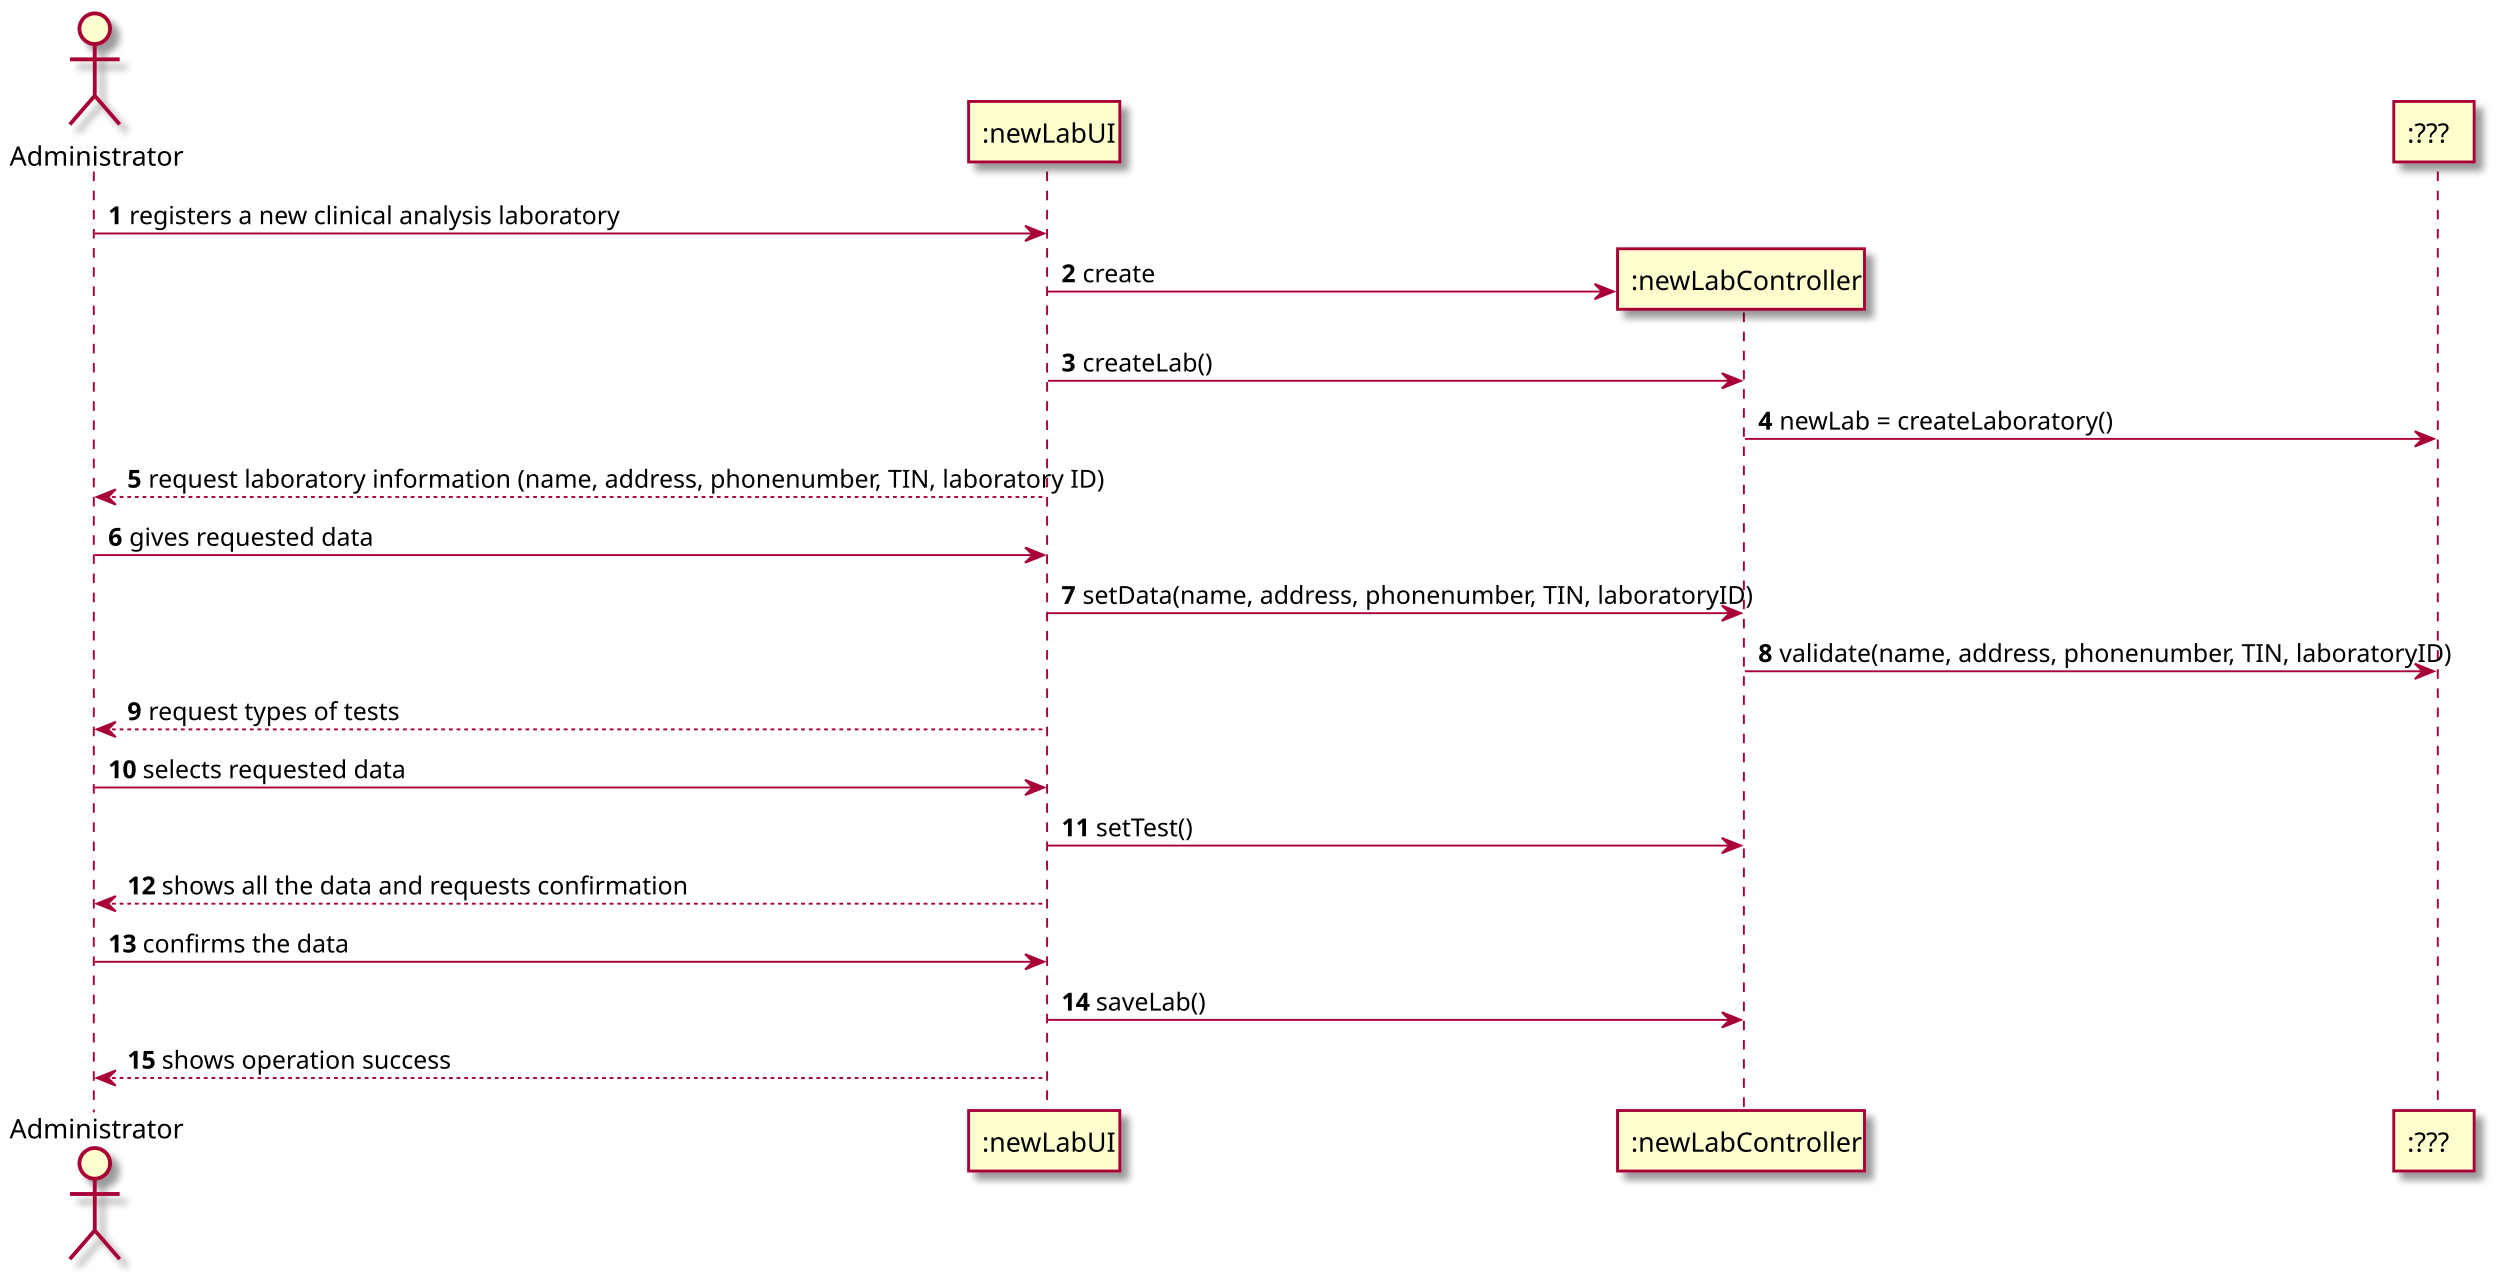
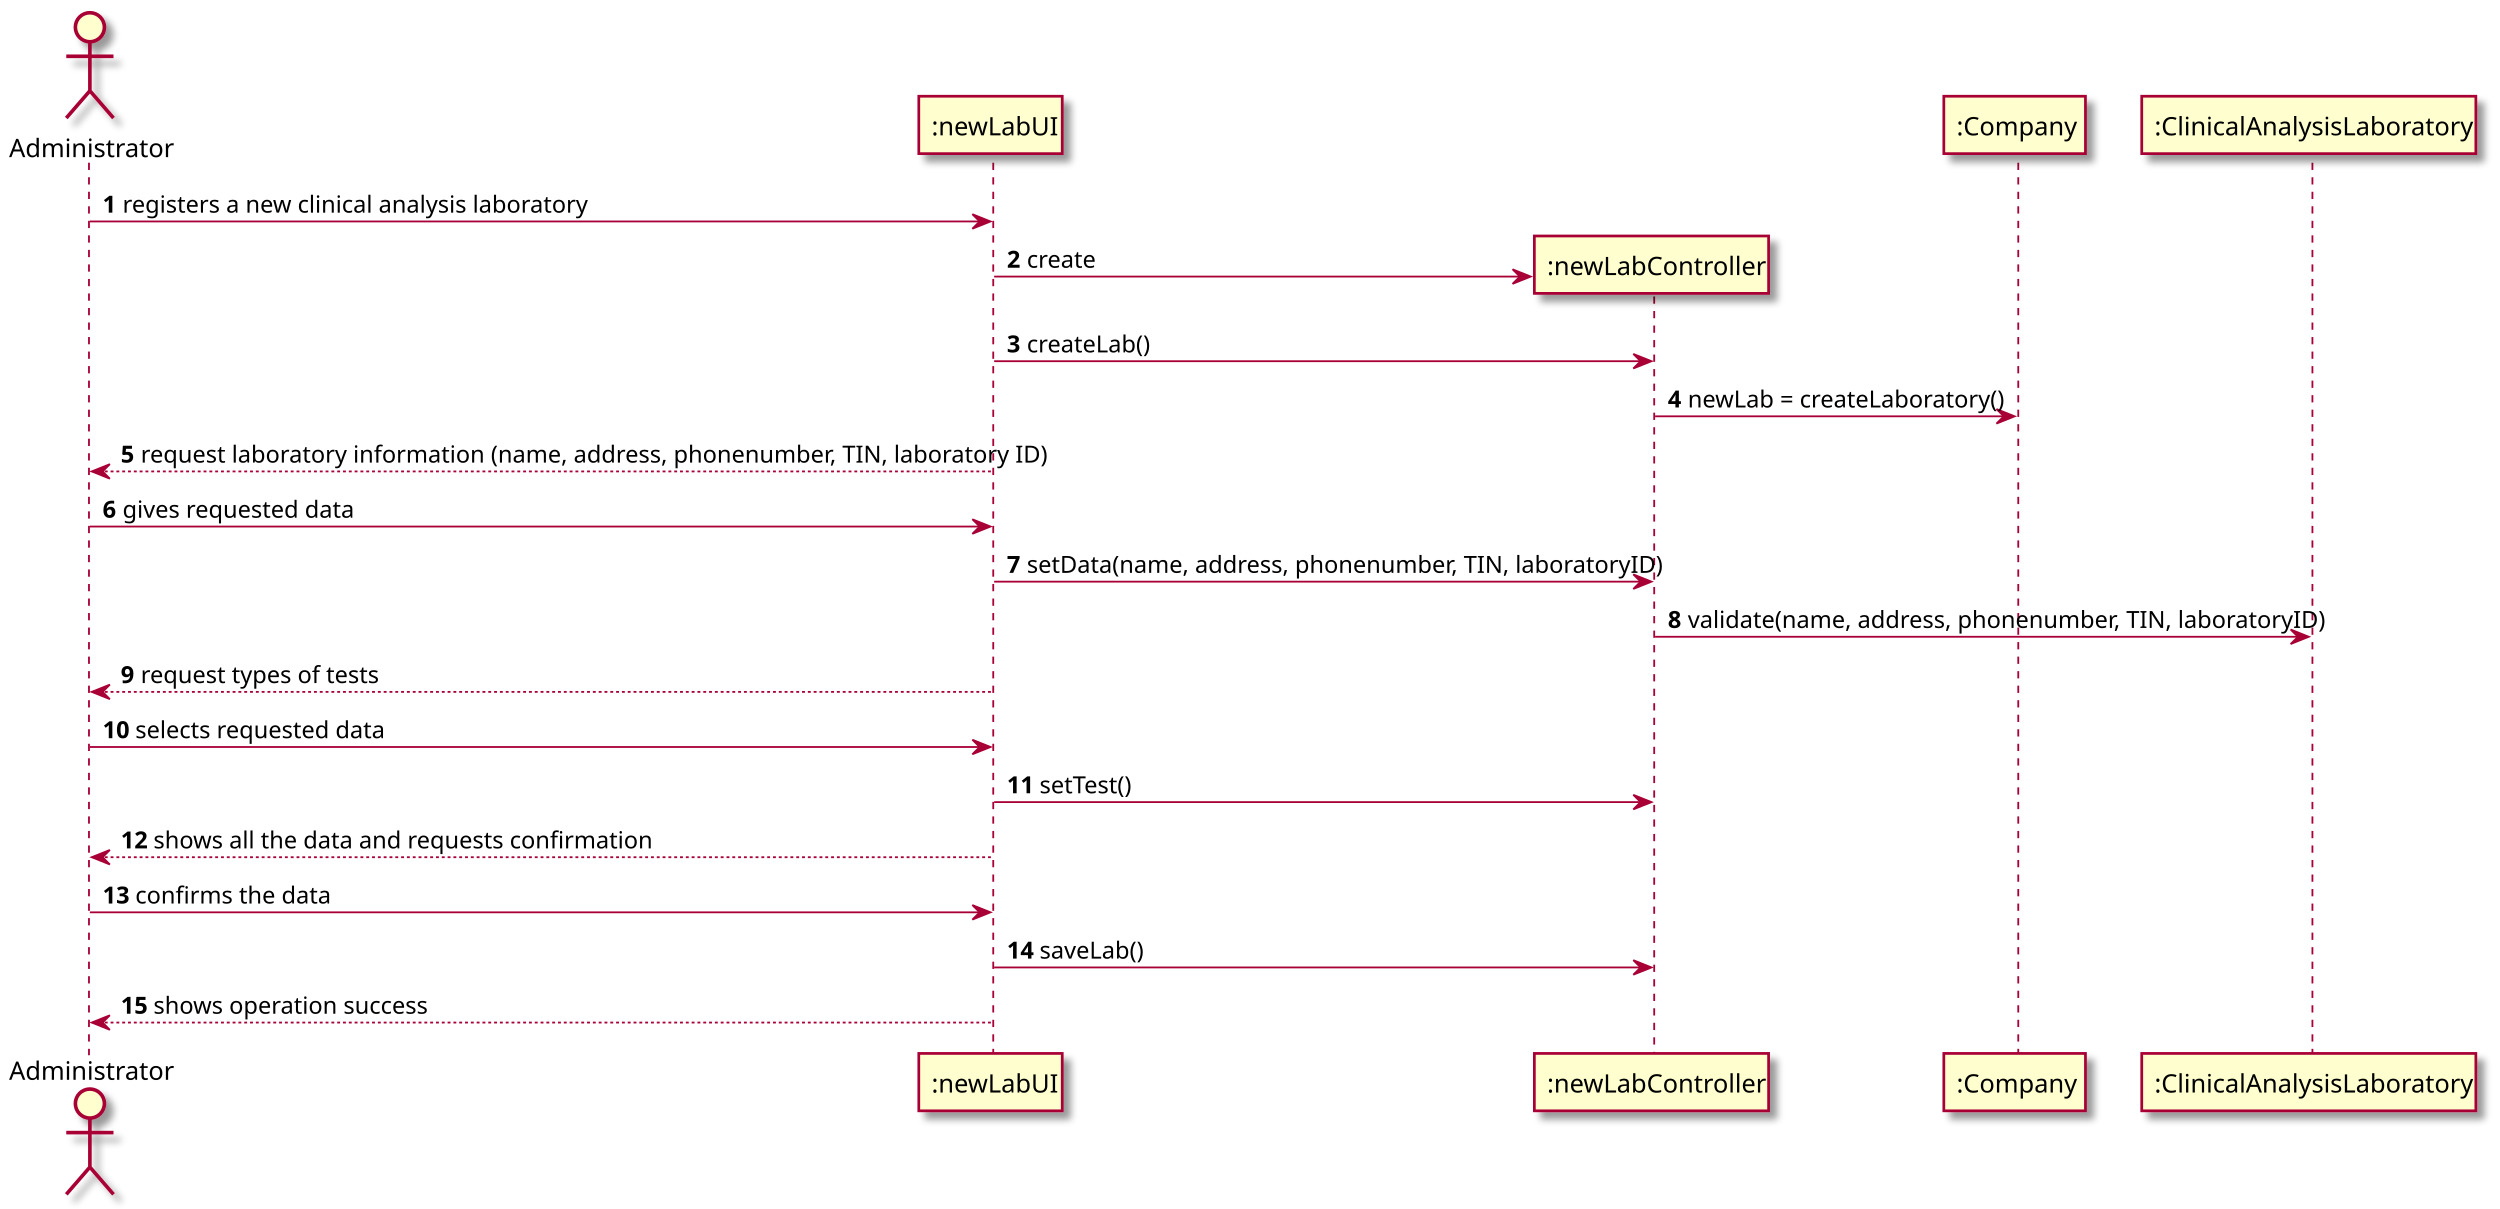
- <svg xmlns="http://www.w3.org/2000/svg" contentScriptType="application/ecmascript" contentStyleType="text/css" height="666px" preserveAspectRatio="none" style="width:1306px;height:666px;" version="1.1" viewBox="0 0 1306 666" width="1306px" zoomAndPan="magnify">
+ <svg xmlns="http://www.w3.org/2000/svg" contentScriptType="application/ecmascript" contentStyleType="text/css" height="832.5px" preserveAspectRatio="none" style="width:1721px;height:832px;" version="1.1" viewBox="0 0 1721 832" width="1721.25px" zoomAndPan="magnify">
  <defs>
-     <filter height="300%" id="f1d8ii0ob761yb" width="300%" x="-1" y="-1">
-       <feGaussianBlur result="blurOut" stdDeviation="2.0" />
+     <filter height="300%" id="f1ii2n8obynekp" width="300%" x="-1" y="-1">
+       <feGaussianBlur result="blurOut" stdDeviation="2.5" />
      <feColorMatrix in="blurOut" result="blurOut2" type="matrix" values="0 0 0 0 0 0 0 0 0 0 0 0 0 0 0 0 0 0 .4 0" />
-       <feOffset dx="4.0" dy="4.0" in="blurOut2" result="blurOut3" />
+       <feOffset dx="5.0" dy="5.0" in="blurOut2" result="blurOut3" />
      <feBlend in="SourceGraphic" in2="blurOut3" mode="normal" />
    </filter>
  </defs>
  <g>
-     <line style="stroke:#A80036;stroke-width:1.0;stroke-dasharray:5.0,5.0;" x1="49" x2="49" y1="89.609" y2="581.141" />
-     <line style="stroke:#A80036;stroke-width:1.0;stroke-dasharray:5.0,5.0;" x1="547" x2="547" y1="89.609" y2="581.141" />
-     <line style="stroke:#A80036;stroke-width:1.0;stroke-dasharray:5.0,5.0;" x1="911" x2="911" y1="163.266" y2="581.141" />
-     <line style="stroke:#A80036;stroke-width:1.0;stroke-dasharray:5.0,5.0;" x1="1273.5" x2="1273.5" y1="89.609" y2="581.141" />
-     <text fill="#000000" font-family="sans-serif" font-size="14" lengthAdjust="spacing" textLength="83" x="5" y="86.533">Administrator</text>
-     <ellipse cx="49.5" cy="15" fill="#FEFECE" filter="url(#f1d8ii0ob761yb)" rx="8" ry="8" style="stroke:#A80036;stroke-width:2.0;" />
-     <path d="M49.5,23 L49.5,50 M36.5,31 L62.5,31 M49.5,50 L36.5,65 M49.5,50 L62.5,65 " fill="none" filter="url(#f1d8ii0ob761yb)" style="stroke:#A80036;stroke-width:2.0;" />
-     <text fill="#000000" font-family="sans-serif" font-size="14" lengthAdjust="spacing" textLength="83" x="5" y="594.674">Administrator</text>
-     <ellipse cx="49.5" cy="607.75" fill="#FEFECE" filter="url(#f1d8ii0ob761yb)" rx="8" ry="8" style="stroke:#A80036;stroke-width:2.0;" />
-     <path d="M49.5,615.75 L49.5,642.75 M36.5,623.75 L62.5,623.75 M49.5,642.75 L36.5,657.75 M49.5,642.75 L62.5,657.75 " fill="none" filter="url(#f1d8ii0ob761yb)" style="stroke:#A80036;stroke-width:2.0;" />
-     <rect fill="#FEFECE" filter="url(#f1d8ii0ob761yb)" height="31.609" style="stroke:#A80036;stroke-width:1.5;" width="79" x="506" y="53" />
-     <text fill="#000000" font-family="sans-serif" font-size="14" lengthAdjust="spacing" textLength="65" x="513" y="74.533">:newLabUI</text>
-     <rect fill="#FEFECE" filter="url(#f1d8ii0ob761yb)" height="31.609" style="stroke:#A80036;stroke-width:1.5;" width="79" x="506" y="580.141" />
-     <text fill="#000000" font-family="sans-serif" font-size="14" lengthAdjust="spacing" textLength="65" x="513" y="601.674">:newLabUI</text>
-     <rect fill="#FEFECE" filter="url(#f1d8ii0ob761yb)" height="31.609" style="stroke:#A80036;stroke-width:1.5;" width="129" x="845" y="580.141" />
-     <text fill="#000000" font-family="sans-serif" font-size="14" lengthAdjust="spacing" textLength="115" x="852" y="601.674">:newLabController</text>
-     <rect fill="#FEFECE" filter="url(#f1d8ii0ob761yb)" height="31.609" style="stroke:#A80036;stroke-width:1.5;" width="42" x="1250.5" y="53" />
-     <text fill="#000000" font-family="sans-serif" font-size="14" lengthAdjust="spacing" textLength="28" x="1257.5" y="74.533">:???</text>
-     <rect fill="#FEFECE" filter="url(#f1d8ii0ob761yb)" height="31.609" style="stroke:#A80036;stroke-width:1.5;" width="42" x="1250.5" y="580.141" />
-     <text fill="#000000" font-family="sans-serif" font-size="14" lengthAdjust="spacing" textLength="28" x="1257.5" y="601.674">:???</text>
-     <polygon fill="#A80036" points="535.5,117.961,545.5,121.961,535.5,125.961,539.5,121.961" style="stroke:#A80036;stroke-width:1.0;" />
-     <line style="stroke:#A80036;stroke-width:1.0;" x1="49.5" x2="541.5" y1="121.961" y2="121.961" />
-     <text fill="#000000" font-family="sans-serif" font-size="13" font-weight="bold" lengthAdjust="spacing" textLength="7" x="56.5" y="117.105">1</text>
-     <text fill="#000000" font-family="sans-serif" font-size="13" lengthAdjust="spacing" textLength="245" x="67.5" y="117.105">registers a new clinical analysis laboratory</text>
-     <polygon fill="#A80036" points="833,148.312,843,152.312,833,156.312,837,152.312" style="stroke:#A80036;stroke-width:1.0;" />
-     <line style="stroke:#A80036;stroke-width:1.0;" x1="547.5" x2="839" y1="152.312" y2="152.312" />
-     <text fill="#000000" font-family="sans-serif" font-size="13" font-weight="bold" lengthAdjust="spacing" textLength="7" x="554.5" y="147.456">2</text>
-     <text fill="#000000" font-family="sans-serif" font-size="13" lengthAdjust="spacing" textLength="36" x="565.5" y="147.456">create</text>
-     <rect fill="#FEFECE" filter="url(#f1d8ii0ob761yb)" height="31.609" style="stroke:#A80036;stroke-width:1.5;" width="129" x="845" y="129.961" />
-     <text fill="#000000" font-family="sans-serif" font-size="14" lengthAdjust="spacing" textLength="115" x="852" y="151.494">:newLabController</text>
-     <polygon fill="#A80036" points="899.5,194.922,909.5,198.922,899.5,202.922,903.5,198.922" style="stroke:#A80036;stroke-width:1.0;" />
-     <line style="stroke:#A80036;stroke-width:1.0;" x1="547.5" x2="905.5" y1="198.922" y2="198.922" />
-     <text fill="#000000" font-family="sans-serif" font-size="13" font-weight="bold" lengthAdjust="spacing" textLength="7" x="554.5" y="194.065">3</text>
-     <text fill="#000000" font-family="sans-serif" font-size="13" lengthAdjust="spacing" textLength="65" x="565.5" y="194.065">createLab()</text>
-     <polygon fill="#A80036" points="1261.5,225.273,1271.5,229.273,1261.5,233.273,1265.5,229.273" style="stroke:#A80036;stroke-width:1.0;" />
-     <line style="stroke:#A80036;stroke-width:1.0;" x1="911.5" x2="1267.5" y1="229.273" y2="229.273" />
-     <text fill="#000000" font-family="sans-serif" font-size="13" font-weight="bold" lengthAdjust="spacing" textLength="7" x="918.5" y="224.417">4</text>
-     <text fill="#000000" font-family="sans-serif" font-size="13" lengthAdjust="spacing" textLength="165" x="929.5" y="224.417">newLab = createLaboratory()</text>
-     <polygon fill="#A80036" points="60.5,255.625,50.5,259.625,60.5,263.625,56.5,259.625" style="stroke:#A80036;stroke-width:1.0;" />
-     <line style="stroke:#A80036;stroke-width:1.0;stroke-dasharray:2.0,2.0;" x1="54.5" x2="546.5" y1="259.625" y2="259.625" />
-     <text fill="#000000" font-family="sans-serif" font-size="13" font-weight="bold" lengthAdjust="spacing" textLength="7" x="66.5" y="254.769">5</text>
-     <text fill="#000000" font-family="sans-serif" font-size="13" lengthAdjust="spacing" textLength="463" x="77.5" y="254.769">request laboratory information (name, address, phonenumber, TIN, laboratory ID)</text>
-     <polygon fill="#A80036" points="535.5,285.977,545.5,289.977,535.5,293.977,539.5,289.977" style="stroke:#A80036;stroke-width:1.0;" />
-     <line style="stroke:#A80036;stroke-width:1.0;" x1="49.5" x2="541.5" y1="289.977" y2="289.977" />
-     <text fill="#000000" font-family="sans-serif" font-size="13" font-weight="bold" lengthAdjust="spacing" textLength="7" x="56.5" y="285.12">6</text>
-     <text fill="#000000" font-family="sans-serif" font-size="13" lengthAdjust="spacing" textLength="119" x="67.5" y="285.12">gives requested data</text>
-     <polygon fill="#A80036" points="899.5,316.328,909.5,320.328,899.5,324.328,903.5,320.328" style="stroke:#A80036;stroke-width:1.0;" />
-     <line style="stroke:#A80036;stroke-width:1.0;" x1="547.5" x2="905.5" y1="320.328" y2="320.328" />
-     <text fill="#000000" font-family="sans-serif" font-size="13" font-weight="bold" lengthAdjust="spacing" textLength="7" x="554.5" y="315.472">7</text>
-     <text fill="#000000" font-family="sans-serif" font-size="13" lengthAdjust="spacing" textLength="329" x="565.5" y="315.472">setData(name, address, phonenumber, TIN, laboratoryID)</text>
-     <polygon fill="#A80036" points="1261.5,346.68,1271.5,350.68,1261.5,354.68,1265.5,350.68" style="stroke:#A80036;stroke-width:1.0;" />
-     <line style="stroke:#A80036;stroke-width:1.0;" x1="911.5" x2="1267.5" y1="350.68" y2="350.68" />
-     <text fill="#000000" font-family="sans-serif" font-size="13" font-weight="bold" lengthAdjust="spacing" textLength="7" x="918.5" y="345.823">8</text>
-     <text fill="#000000" font-family="sans-serif" font-size="13" lengthAdjust="spacing" textLength="327" x="929.5" y="345.823">validate(name, address, phonenumber, TIN, laboratoryID)</text>
-     <polygon fill="#A80036" points="60.5,377.031,50.5,381.031,60.5,385.031,56.5,381.031" style="stroke:#A80036;stroke-width:1.0;" />
-     <line style="stroke:#A80036;stroke-width:1.0;stroke-dasharray:2.0,2.0;" x1="54.5" x2="546.5" y1="381.031" y2="381.031" />
-     <text fill="#000000" font-family="sans-serif" font-size="13" font-weight="bold" lengthAdjust="spacing" textLength="7" x="66.5" y="376.175">9</text>
-     <text fill="#000000" font-family="sans-serif" font-size="13" lengthAdjust="spacing" textLength="126" x="77.5" y="376.175">request types of tests</text>
-     <polygon fill="#A80036" points="535.5,407.383,545.5,411.383,535.5,415.383,539.5,411.383" style="stroke:#A80036;stroke-width:1.0;" />
-     <line style="stroke:#A80036;stroke-width:1.0;" x1="49.5" x2="541.5" y1="411.383" y2="411.383" />
-     <text fill="#000000" font-family="sans-serif" font-size="13" font-weight="bold" lengthAdjust="spacing" textLength="14" x="56.5" y="406.526">10</text>
-     <text fill="#000000" font-family="sans-serif" font-size="13" lengthAdjust="spacing" textLength="132" x="74.5" y="406.526">selects requested data</text>
-     <polygon fill="#A80036" points="899.5,437.734,909.5,441.734,899.5,445.734,903.5,441.734" style="stroke:#A80036;stroke-width:1.0;" />
-     <line style="stroke:#A80036;stroke-width:1.0;" x1="547.5" x2="905.5" y1="441.734" y2="441.734" />
-     <text fill="#000000" font-family="sans-serif" font-size="13" font-weight="bold" lengthAdjust="spacing" textLength="14" x="554.5" y="436.878">11</text>
-     <text fill="#000000" font-family="sans-serif" font-size="13" lengthAdjust="spacing" textLength="51" x="572.5" y="436.878">setTest()</text>
-     <polygon fill="#A80036" points="60.5,468.086,50.5,472.086,60.5,476.086,56.5,472.086" style="stroke:#A80036;stroke-width:1.0;" />
-     <line style="stroke:#A80036;stroke-width:1.0;stroke-dasharray:2.0,2.0;" x1="54.5" x2="546.5" y1="472.086" y2="472.086" />
-     <text fill="#000000" font-family="sans-serif" font-size="13" font-weight="bold" lengthAdjust="spacing" textLength="14" x="66.5" y="467.229">12</text>
-     <text fill="#000000" font-family="sans-serif" font-size="13" lengthAdjust="spacing" textLength="258" x="84.5" y="467.229">shows all the data and requests confirmation</text>
-     <polygon fill="#A80036" points="535.5,498.438,545.5,502.438,535.5,506.438,539.5,502.438" style="stroke:#A80036;stroke-width:1.0;" />
-     <line style="stroke:#A80036;stroke-width:1.0;" x1="49.5" x2="541.5" y1="502.438" y2="502.438" />
-     <text fill="#000000" font-family="sans-serif" font-size="13" font-weight="bold" lengthAdjust="spacing" textLength="14" x="56.5" y="497.581">13</text>
-     <text fill="#000000" font-family="sans-serif" font-size="13" lengthAdjust="spacing" textLength="100" x="74.5" y="497.581">confirms the data</text>
-     <polygon fill="#A80036" points="899.5,528.789,909.5,532.789,899.5,536.789,903.5,532.789" style="stroke:#A80036;stroke-width:1.0;" />
-     <line style="stroke:#A80036;stroke-width:1.0;" x1="547.5" x2="905.5" y1="532.789" y2="532.789" />
-     <text fill="#000000" font-family="sans-serif" font-size="13" font-weight="bold" lengthAdjust="spacing" textLength="14" x="554.5" y="527.933">14</text>
-     <text fill="#000000" font-family="sans-serif" font-size="13" lengthAdjust="spacing" textLength="55" x="572.5" y="527.933">saveLab()</text>
-     <polygon fill="#A80036" points="60.5,559.141,50.5,563.141,60.5,567.141,56.5,563.141" style="stroke:#A80036;stroke-width:1.0;" />
-     <line style="stroke:#A80036;stroke-width:1.0;stroke-dasharray:2.0,2.0;" x1="54.5" x2="546.5" y1="563.141" y2="563.141" />
-     <text fill="#000000" font-family="sans-serif" font-size="13" font-weight="bold" lengthAdjust="spacing" textLength="14" x="66.5" y="558.284">15</text>
-     <text fill="#000000" font-family="sans-serif" font-size="13" lengthAdjust="spacing" textLength="147" x="84.5" y="558.284">shows operation success</text>
+     <line style="stroke:#A80036;stroke-width:1.25;stroke-dasharray:5.0,5.0;" x1="61.25" x2="61.25" y1="112.012" y2="726.426" />
+     <line style="stroke:#A80036;stroke-width:1.25;stroke-dasharray:5.0,5.0;" x1="683.75" x2="683.75" y1="112.012" y2="726.426" />
+     <line style="stroke:#A80036;stroke-width:1.25;stroke-dasharray:5.0,5.0;" x1="1138.75" x2="1138.75" y1="204.082" y2="726.426" />
+     <line style="stroke:#A80036;stroke-width:1.25;stroke-dasharray:5.0,5.0;" x1="1389.375" x2="1389.375" y1="112.012" y2="726.426" />
+     <line style="stroke:#A80036;stroke-width:1.25;stroke-dasharray:5.0,5.0;" x1="1591.875" x2="1591.875" y1="112.012" y2="726.426" />
+     <text fill="#000000" font-family="sans-serif" font-size="17.5" lengthAdjust="spacing" textLength="103.75" x="6.25" y="108.166">Administrator</text>
+     <ellipse cx="61.875" cy="18.75" fill="#FEFECE" filter="url(#f1ii2n8obynekp)" rx="10" ry="10" style="stroke:#A80036;stroke-width:2.5;" />
+     <path d="M61.875,28.75 L61.875,62.5 M45.625,38.75 L78.125,38.75 M61.875,62.5 L45.625,81.25 M61.875,62.5 L78.125,81.25 " fill="none" filter="url(#f1ii2n8obynekp)" style="stroke:#A80036;stroke-width:2.5;" />
+     <text fill="#000000" font-family="sans-serif" font-size="17.5" lengthAdjust="spacing" textLength="103.75" x="6.25" y="743.342">Administrator</text>
+     <ellipse cx="61.875" cy="759.688" fill="#FEFECE" filter="url(#f1ii2n8obynekp)" rx="10" ry="10" style="stroke:#A80036;stroke-width:2.5;" />
+     <path d="M61.875,769.688 L61.875,803.438 M45.625,779.688 L78.125,779.688 M61.875,803.438 L45.625,822.188 M61.875,803.438 L78.125,822.188 " fill="none" filter="url(#f1ii2n8obynekp)" style="stroke:#A80036;stroke-width:2.5;" />
+     <rect fill="#FEFECE" filter="url(#f1ii2n8obynekp)" height="39.512" style="stroke:#A80036;stroke-width:1.875;" width="98.75" x="632.5" y="66.25" />
+     <text fill="#000000" font-family="sans-serif" font-size="17.5" lengthAdjust="spacing" textLength="81.25" x="641.25" y="93.166">:newLabUI</text>
+     <rect fill="#FEFECE" filter="url(#f1ii2n8obynekp)" height="39.512" style="stroke:#A80036;stroke-width:1.875;" width="98.75" x="632.5" y="725.176" />
+     <text fill="#000000" font-family="sans-serif" font-size="17.5" lengthAdjust="spacing" textLength="81.25" x="641.25" y="752.092">:newLabUI</text>
+     <rect fill="#FEFECE" filter="url(#f1ii2n8obynekp)" height="39.512" style="stroke:#A80036;stroke-width:1.875;" width="161.25" x="1056.25" y="725.176" />
+     <text fill="#000000" font-family="sans-serif" font-size="17.5" lengthAdjust="spacing" textLength="143.75" x="1065" y="752.092">:newLabController</text>
+     <rect fill="#FEFECE" filter="url(#f1ii2n8obynekp)" height="39.512" style="stroke:#A80036;stroke-width:1.875;" width="97.5" x="1338.125" y="66.25" />
+     <text fill="#000000" font-family="sans-serif" font-size="17.5" lengthAdjust="spacing" textLength="80" x="1346.875" y="93.166">:Company</text>
+     <rect fill="#FEFECE" filter="url(#f1ii2n8obynekp)" height="39.512" style="stroke:#A80036;stroke-width:1.875;" width="97.5" x="1338.125" y="725.176" />
+     <text fill="#000000" font-family="sans-serif" font-size="17.5" lengthAdjust="spacing" textLength="80" x="1346.875" y="752.092">:Company</text>
+     <rect fill="#FEFECE" filter="url(#f1ii2n8obynekp)" height="39.512" style="stroke:#A80036;stroke-width:1.875;" width="230" x="1474.375" y="66.25" />
+     <text fill="#000000" font-family="sans-serif" font-size="17.5" lengthAdjust="spacing" textLength="212.5" x="1483.125" y="93.166">:ClinicalAnalysisLaboratory</text>
+     <rect fill="#FEFECE" filter="url(#f1ii2n8obynekp)" height="39.512" style="stroke:#A80036;stroke-width:1.875;" width="230" x="1474.375" y="725.176" />
+     <text fill="#000000" font-family="sans-serif" font-size="17.5" lengthAdjust="spacing" textLength="212.5" x="1483.125" y="752.092">:ClinicalAnalysisLaboratory</text>
+     <polygon fill="#A80036" points="669.375,147.451,681.875,152.451,669.375,157.451,674.375,152.451" style="stroke:#A80036;stroke-width:1.25;" />
+     <line style="stroke:#A80036;stroke-width:1.25;" x1="61.875" x2="676.875" y1="152.451" y2="152.451" />
+     <text fill="#000000" font-family="sans-serif" font-size="16.25" font-weight="bold" lengthAdjust="spacing" textLength="8.75" x="70.625" y="146.381">1</text>
+     <text fill="#000000" font-family="sans-serif" font-size="16.25" lengthAdjust="spacing" textLength="306.25" x="84.375" y="146.381">registers a new clinical analysis laboratory</text>
+     <polygon fill="#A80036" points="1041.25,185.391,1053.75,190.391,1041.25,195.391,1046.25,190.391" style="stroke:#A80036;stroke-width:1.25;" />
+     <line style="stroke:#A80036;stroke-width:1.25;" x1="684.375" x2="1048.75" y1="190.391" y2="190.391" />
+     <text fill="#000000" font-family="sans-serif" font-size="16.25" font-weight="bold" lengthAdjust="spacing" textLength="8.75" x="693.125" y="184.32">2</text>
+     <text fill="#000000" font-family="sans-serif" font-size="16.25" lengthAdjust="spacing" textLength="45" x="706.875" y="184.32">create</text>
+     <rect fill="#FEFECE" filter="url(#f1ii2n8obynekp)" height="39.512" style="stroke:#A80036;stroke-width:1.875;" width="161.25" x="1056.25" y="162.451" />
+     <text fill="#000000" font-family="sans-serif" font-size="17.5" lengthAdjust="spacing" textLength="143.75" x="1065" y="189.368">:newLabController</text>
+     <polygon fill="#A80036" points="1124.375,243.652,1136.875,248.652,1124.375,253.652,1129.375,248.652" style="stroke:#A80036;stroke-width:1.25;" />
+     <line style="stroke:#A80036;stroke-width:1.25;" x1="684.375" x2="1131.875" y1="248.652" y2="248.652" />
+     <text fill="#000000" font-family="sans-serif" font-size="16.25" font-weight="bold" lengthAdjust="spacing" textLength="8.75" x="693.125" y="242.582">3</text>
+     <text fill="#000000" font-family="sans-serif" font-size="16.25" lengthAdjust="spacing" textLength="81.25" x="706.875" y="242.582">createLab()</text>
+     <polygon fill="#A80036" points="1374.375,281.592,1386.875,286.592,1374.375,291.592,1379.375,286.592" style="stroke:#A80036;stroke-width:1.25;" />
+     <line style="stroke:#A80036;stroke-width:1.25;" x1="1139.375" x2="1381.875" y1="286.592" y2="286.592" />
+     <text fill="#000000" font-family="sans-serif" font-size="16.25" font-weight="bold" lengthAdjust="spacing" textLength="8.75" x="1148.125" y="280.521">4</text>
+     <text fill="#000000" font-family="sans-serif" font-size="16.25" lengthAdjust="spacing" textLength="206.25" x="1161.875" y="280.521">newLab = createLaboratory()</text>
+     <polygon fill="#A80036" points="75.625,319.531,63.125,324.531,75.625,329.531,70.625,324.531" style="stroke:#A80036;stroke-width:1.25;" />
+     <line style="stroke:#A80036;stroke-width:1.25;stroke-dasharray:2.0,2.0;" x1="68.125" x2="683.125" y1="324.531" y2="324.531" />
+     <text fill="#000000" font-family="sans-serif" font-size="16.25" font-weight="bold" lengthAdjust="spacing" textLength="8.75" x="83.125" y="318.461">5</text>
+     <text fill="#000000" font-family="sans-serif" font-size="16.25" lengthAdjust="spacing" textLength="578.75" x="96.875" y="318.461">request laboratory information (name, address, phonenumber, TIN, laboratory ID)</text>
+     <polygon fill="#A80036" points="669.375,357.471,681.875,362.471,669.375,367.471,674.375,362.471" style="stroke:#A80036;stroke-width:1.25;" />
+     <line style="stroke:#A80036;stroke-width:1.25;" x1="61.875" x2="676.875" y1="362.471" y2="362.471" />
+     <text fill="#000000" font-family="sans-serif" font-size="16.25" font-weight="bold" lengthAdjust="spacing" textLength="8.75" x="70.625" y="356.4">6</text>
+     <text fill="#000000" font-family="sans-serif" font-size="16.25" lengthAdjust="spacing" textLength="148.75" x="84.375" y="356.4">gives requested data</text>
+     <polygon fill="#A80036" points="1124.375,395.41,1136.875,400.41,1124.375,405.41,1129.375,400.41" style="stroke:#A80036;stroke-width:1.25;" />
+     <line style="stroke:#A80036;stroke-width:1.25;" x1="684.375" x2="1131.875" y1="400.41" y2="400.41" />
+     <text fill="#000000" font-family="sans-serif" font-size="16.25" font-weight="bold" lengthAdjust="spacing" textLength="8.75" x="693.125" y="394.34">7</text>
+     <text fill="#000000" font-family="sans-serif" font-size="16.25" lengthAdjust="spacing" textLength="411.25" x="706.875" y="394.34">setData(name, address, phonenumber, TIN, laboratoryID)</text>
+     <polygon fill="#A80036" points="1576.875,433.35,1589.375,438.35,1576.875,443.35,1581.875,438.35" style="stroke:#A80036;stroke-width:1.25;" />
+     <line style="stroke:#A80036;stroke-width:1.25;" x1="1139.375" x2="1584.375" y1="438.35" y2="438.35" />
+     <text fill="#000000" font-family="sans-serif" font-size="16.25" font-weight="bold" lengthAdjust="spacing" textLength="8.75" x="1148.125" y="432.279">8</text>
+     <text fill="#000000" font-family="sans-serif" font-size="16.25" lengthAdjust="spacing" textLength="408.75" x="1161.875" y="432.279">validate(name, address, phonenumber, TIN, laboratoryID)</text>
+     <polygon fill="#A80036" points="75.625,471.289,63.125,476.289,75.625,481.289,70.625,476.289" style="stroke:#A80036;stroke-width:1.25;" />
+     <line style="stroke:#A80036;stroke-width:1.25;stroke-dasharray:2.0,2.0;" x1="68.125" x2="683.125" y1="476.289" y2="476.289" />
+     <text fill="#000000" font-family="sans-serif" font-size="16.25" font-weight="bold" lengthAdjust="spacing" textLength="8.75" x="83.125" y="470.219">9</text>
+     <text fill="#000000" font-family="sans-serif" font-size="16.25" lengthAdjust="spacing" textLength="157.5" x="96.875" y="470.219">request types of tests</text>
+     <polygon fill="#A80036" points="669.375,509.228,681.875,514.229,669.375,519.229,674.375,514.229" style="stroke:#A80036;stroke-width:1.25;" />
+     <line style="stroke:#A80036;stroke-width:1.25;" x1="61.875" x2="676.875" y1="514.229" y2="514.229" />
+     <text fill="#000000" font-family="sans-serif" font-size="16.25" font-weight="bold" lengthAdjust="spacing" textLength="17.5" x="70.625" y="508.158">10</text>
+     <text fill="#000000" font-family="sans-serif" font-size="16.25" lengthAdjust="spacing" textLength="165" x="93.125" y="508.158">selects requested data</text>
+     <polygon fill="#A80036" points="1124.375,547.168,1136.875,552.168,1124.375,557.168,1129.375,552.168" style="stroke:#A80036;stroke-width:1.25;" />
+     <line style="stroke:#A80036;stroke-width:1.25;" x1="684.375" x2="1131.875" y1="552.168" y2="552.168" />
+     <text fill="#000000" font-family="sans-serif" font-size="16.25" font-weight="bold" lengthAdjust="spacing" textLength="17.5" x="693.125" y="546.097">11</text>
+     <text fill="#000000" font-family="sans-serif" font-size="16.25" lengthAdjust="spacing" textLength="63.75" x="715.625" y="546.097">setTest()</text>
+     <polygon fill="#A80036" points="75.625,585.107,63.125,590.107,75.625,595.107,70.625,590.107" style="stroke:#A80036;stroke-width:1.25;" />
+     <line style="stroke:#A80036;stroke-width:1.25;stroke-dasharray:2.0,2.0;" x1="68.125" x2="683.125" y1="590.107" y2="590.107" />
+     <text fill="#000000" font-family="sans-serif" font-size="16.25" font-weight="bold" lengthAdjust="spacing" textLength="17.5" x="83.125" y="584.037">12</text>
+     <text fill="#000000" font-family="sans-serif" font-size="16.25" lengthAdjust="spacing" textLength="322.5" x="105.625" y="584.037">shows all the data and requests confirmation</text>
+     <polygon fill="#A80036" points="669.375,623.047,681.875,628.047,669.375,633.047,674.375,628.047" style="stroke:#A80036;stroke-width:1.25;" />
+     <line style="stroke:#A80036;stroke-width:1.25;" x1="61.875" x2="676.875" y1="628.047" y2="628.047" />
+     <text fill="#000000" font-family="sans-serif" font-size="16.25" font-weight="bold" lengthAdjust="spacing" textLength="17.5" x="70.625" y="621.976">13</text>
+     <text fill="#000000" font-family="sans-serif" font-size="16.25" lengthAdjust="spacing" textLength="125" x="93.125" y="621.976">confirms the data</text>
+     <polygon fill="#A80036" points="1124.375,660.986,1136.875,665.986,1124.375,670.986,1129.375,665.986" style="stroke:#A80036;stroke-width:1.25;" />
+     <line style="stroke:#A80036;stroke-width:1.25;" x1="684.375" x2="1131.875" y1="665.986" y2="665.986" />
+     <text fill="#000000" font-family="sans-serif" font-size="16.25" font-weight="bold" lengthAdjust="spacing" textLength="17.5" x="693.125" y="659.916">14</text>
+     <text fill="#000000" font-family="sans-serif" font-size="16.25" lengthAdjust="spacing" textLength="68.75" x="715.625" y="659.916">saveLab()</text>
+     <polygon fill="#A80036" points="75.625,698.926,63.125,703.926,75.625,708.926,70.625,703.926" style="stroke:#A80036;stroke-width:1.25;" />
+     <line style="stroke:#A80036;stroke-width:1.25;stroke-dasharray:2.0,2.0;" x1="68.125" x2="683.125" y1="703.926" y2="703.926" />
+     <text fill="#000000" font-family="sans-serif" font-size="16.25" font-weight="bold" lengthAdjust="spacing" textLength="17.5" x="83.125" y="697.855">15</text>
+     <text fill="#000000" font-family="sans-serif" font-size="16.25" lengthAdjust="spacing" textLength="183.75" x="105.625" y="697.855">shows operation success</text>
  </g>
</svg>
